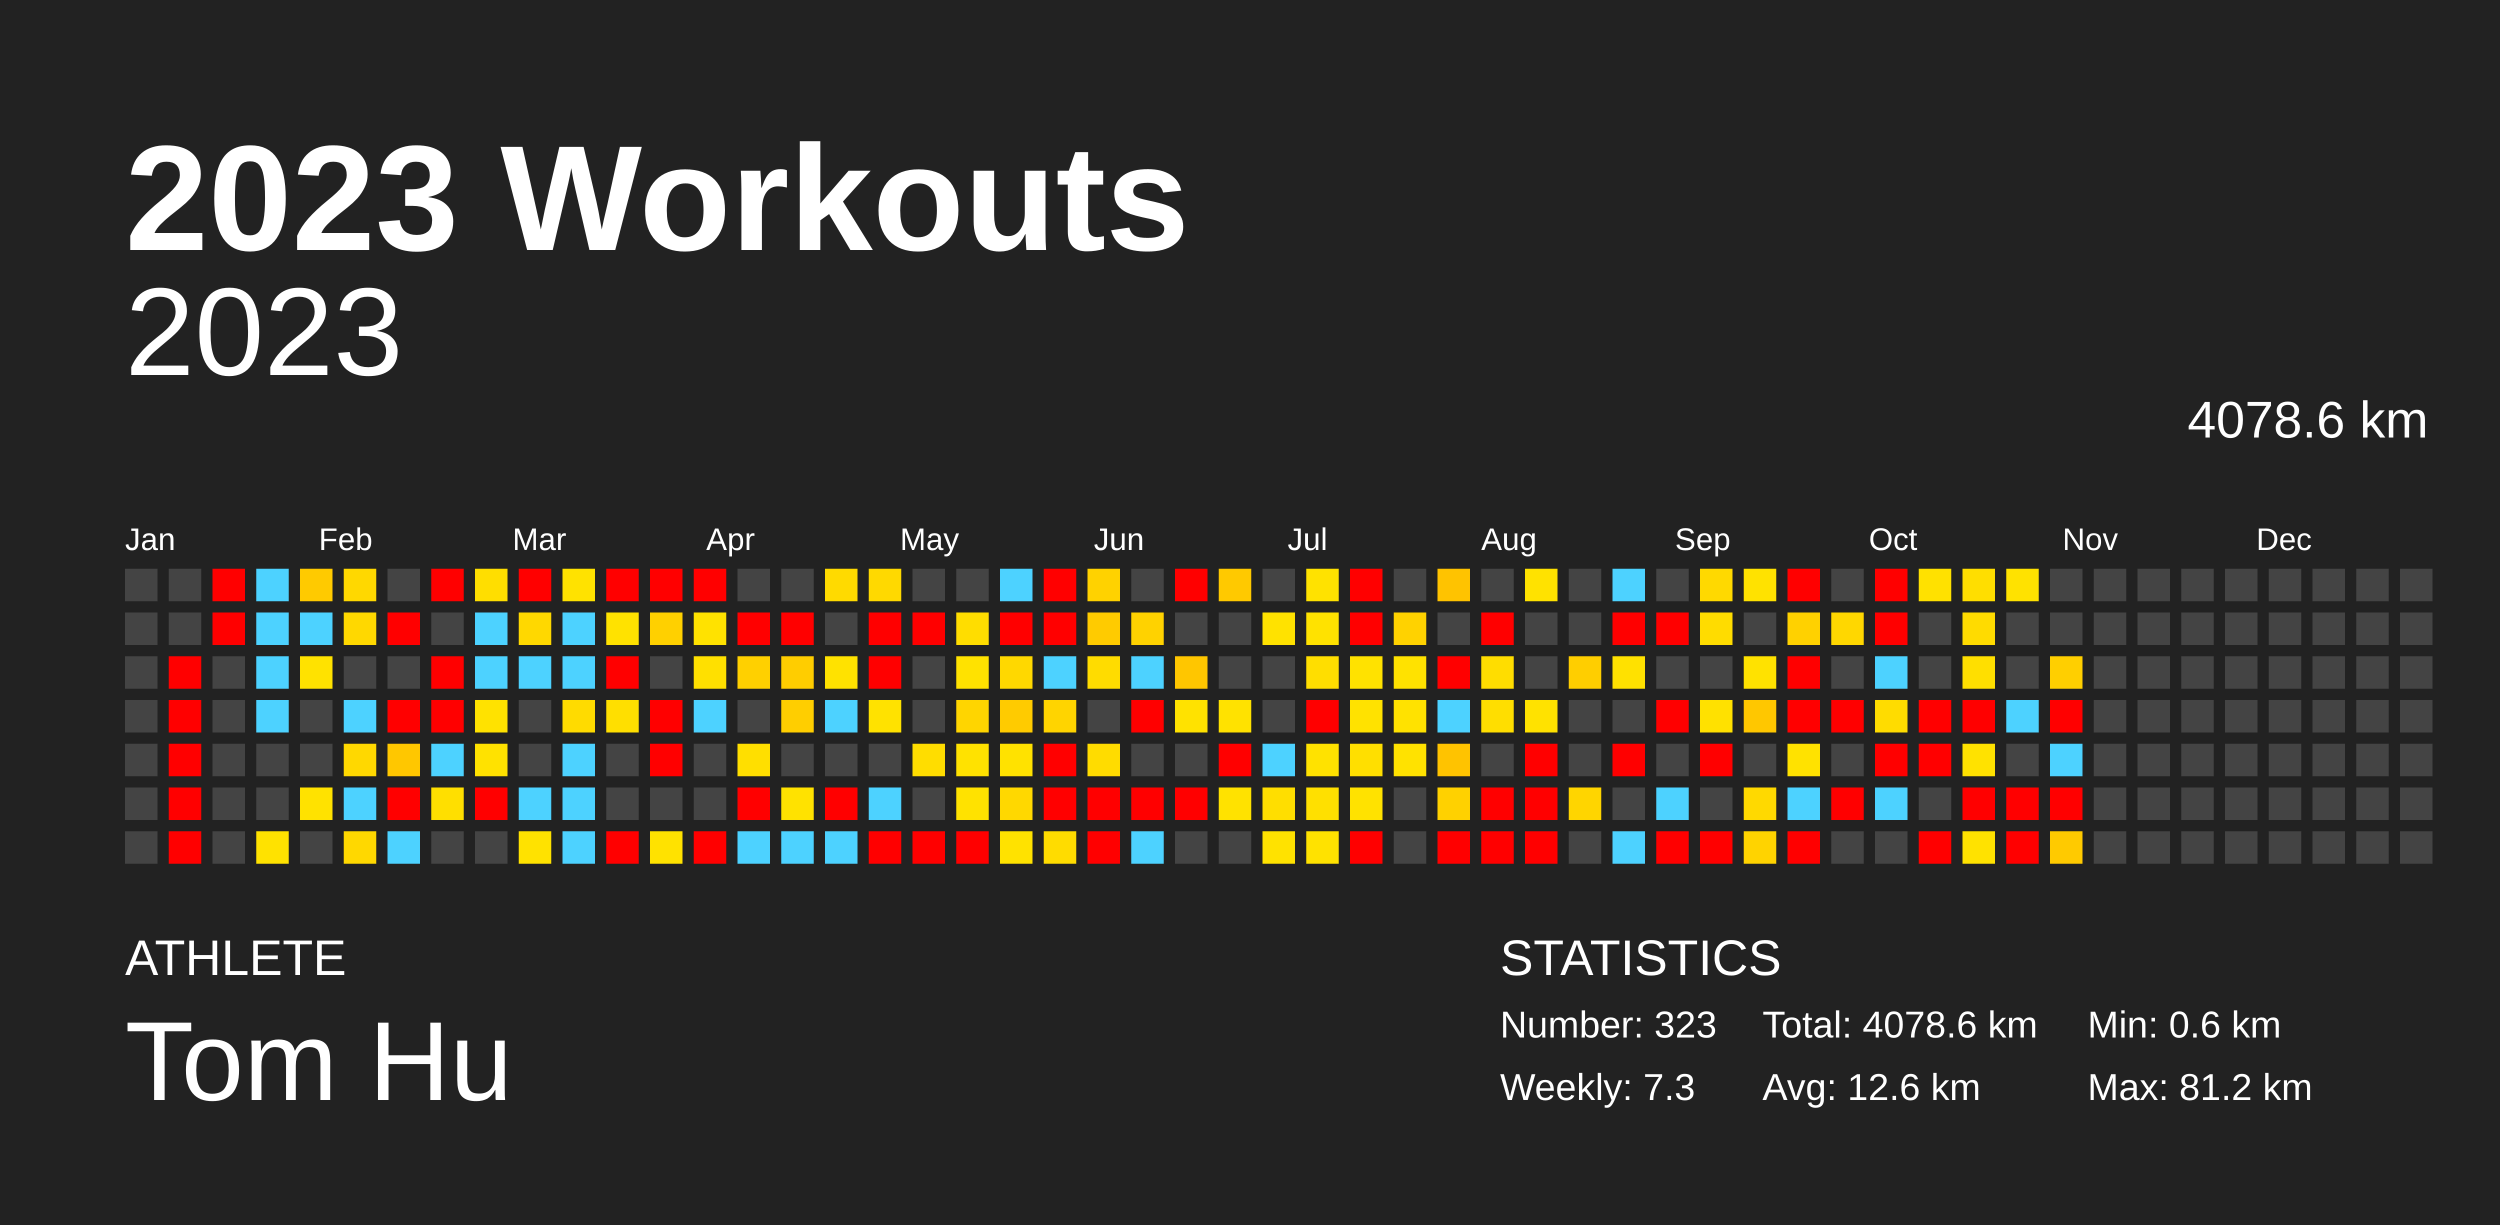
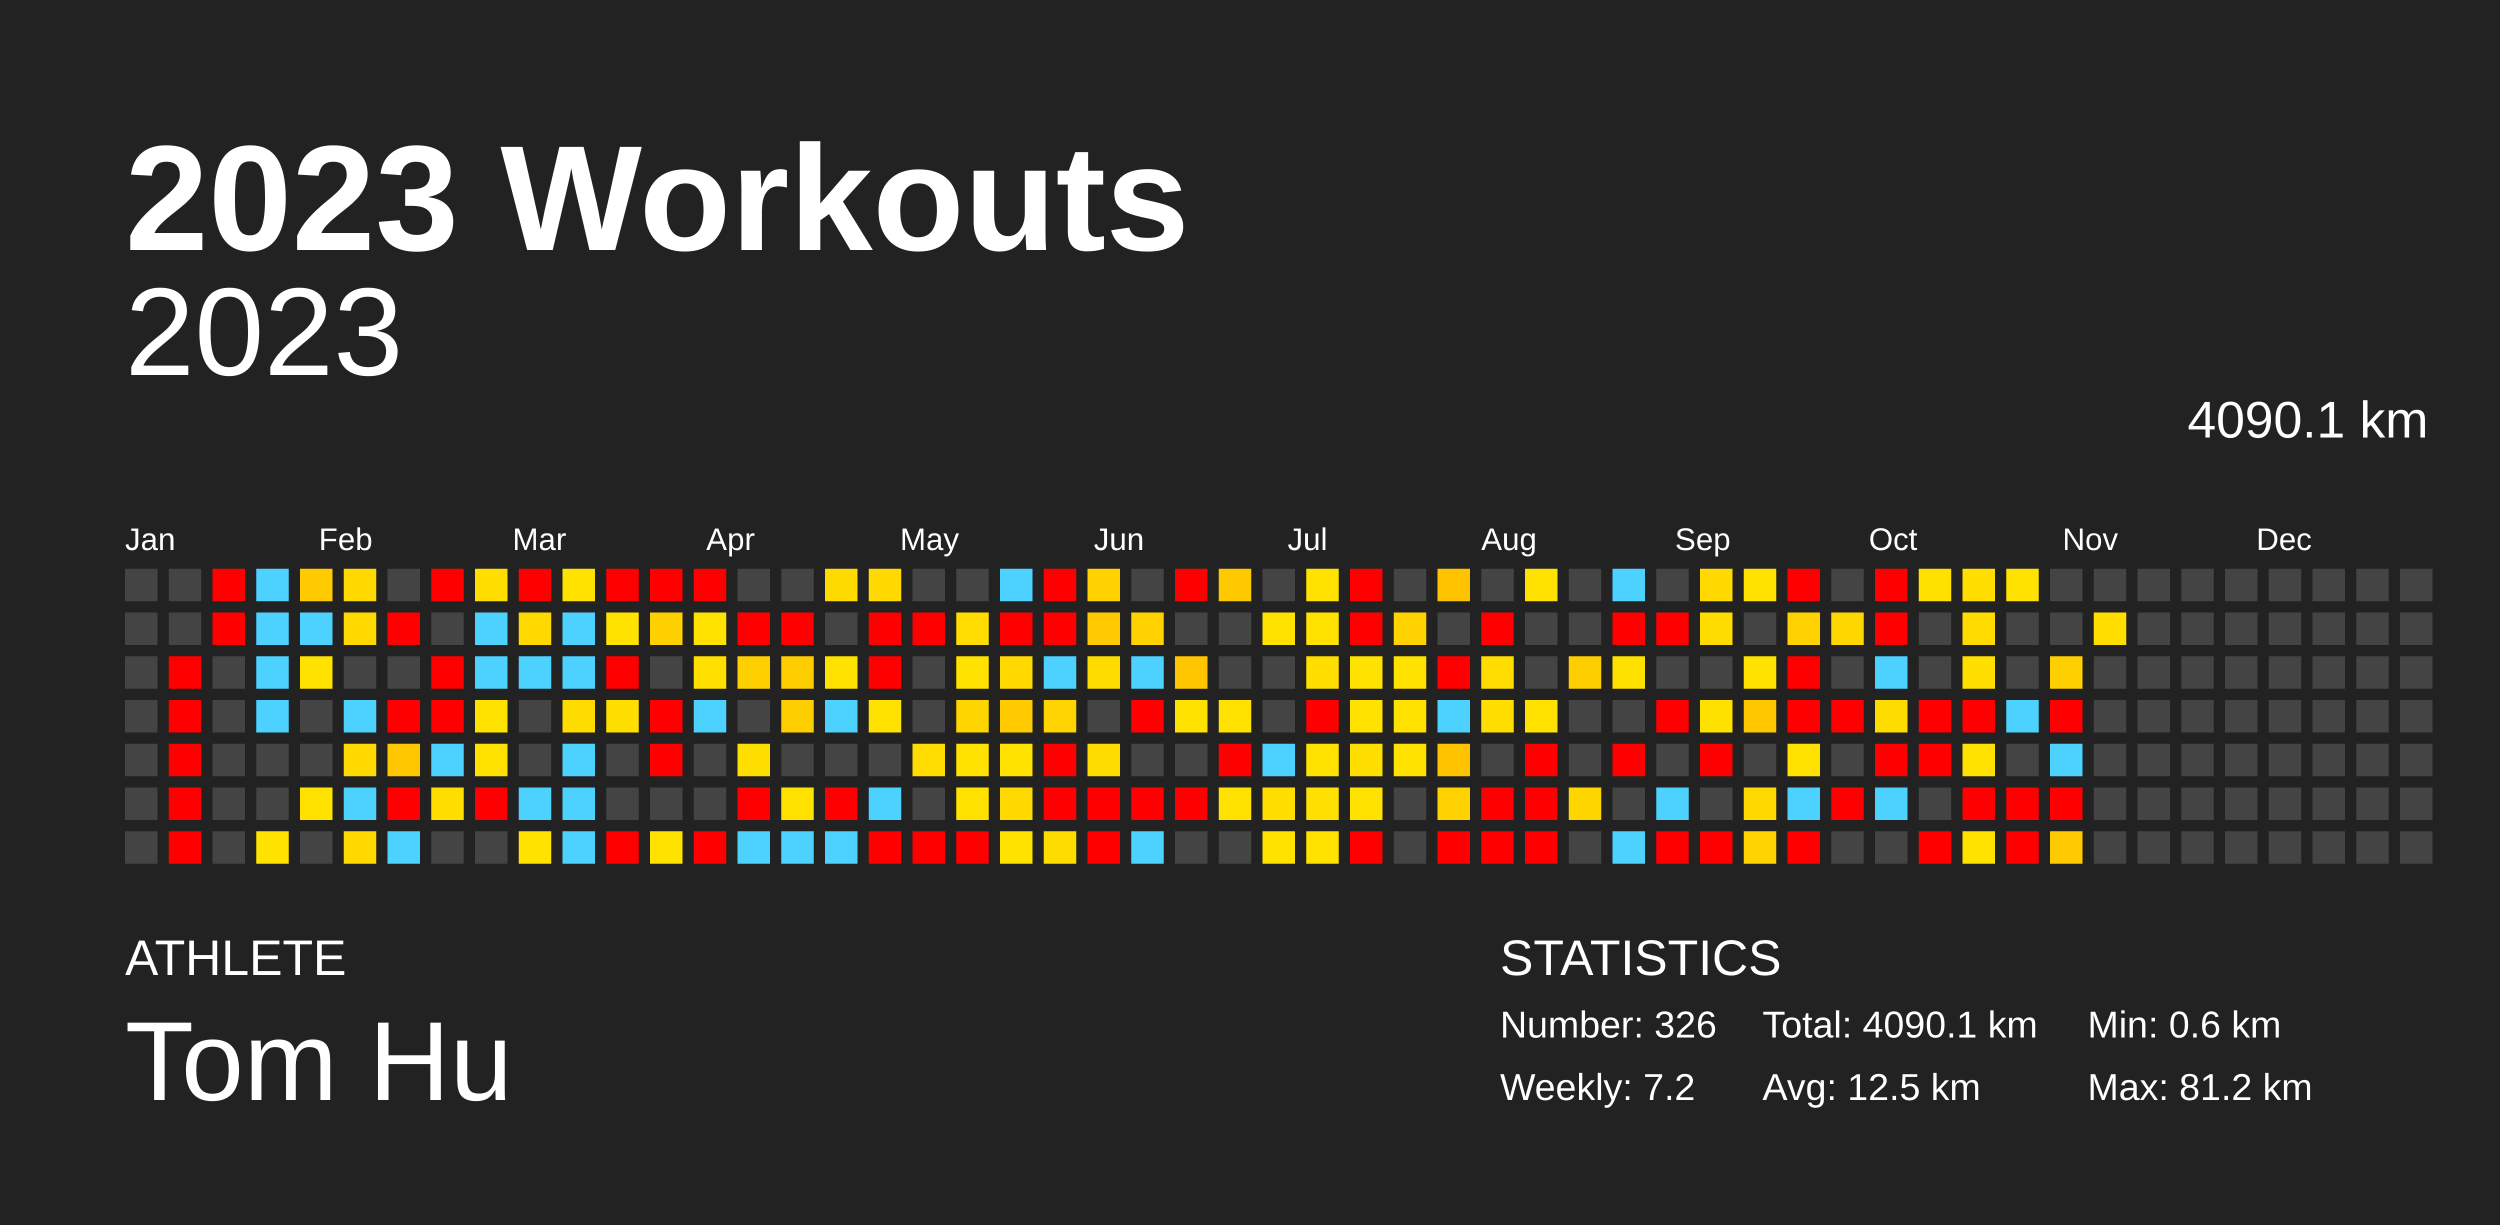
<svg xmlns="http://www.w3.org/2000/svg" baseProfile="full" height="98mm" version="1.1" viewBox="0,0,200,98" width="200mm">
  <defs />
  <rect fill="#222222" height="98" width="200" x="0" y="0" />
  <text fill="#FFFFFF" style="font-size:12px; font-family:Arial; font-weight:bold;" x="10" y="20">2023 Workouts</text>
  <text fill="#FFFFFF" style="font-size:4px; font-family:Arial" x="10" y="78">ATHLETE</text>
  <text fill="#FFFFFF" style="font-size:9px; font-family:Arial" x="10" y="88">Tom Hu</text>
  <text fill="#FFFFFF" style="font-size:4px; font-family:Arial" x="120" y="78">STATISTICS</text>
-   <text fill="#FFFFFF" style="font-size:3px; font-family:Arial" x="120" y="83">Number: 323</text>
-   <text fill="#FFFFFF" style="font-size:3px; font-family:Arial" x="120" y="88">Weekly: 7.3</text>
-   <text fill="#FFFFFF" style="font-size:3px; font-family:Arial" x="141" y="83">Total: 4078.6 km</text>
-   <text fill="#FFFFFF" style="font-size:3px; font-family:Arial" x="141" y="88">Avg: 12.6 km</text>
+   <text fill="#FFFFFF" style="font-size:3px; font-family:Arial" x="120" y="83">Number: 326</text>
+   <text fill="#FFFFFF" style="font-size:3px; font-family:Arial" x="120" y="88">Weekly: 7.2</text>
+   <text fill="#FFFFFF" style="font-size:3px; font-family:Arial" x="141" y="83">Total: 4090.1 km</text>
+   <text fill="#FFFFFF" style="font-size:3px; font-family:Arial" x="141" y="88">Avg: 12.5 km</text>
  <text fill="#FFFFFF" style="font-size:3px; font-family:Arial" x="167" y="83">Min: 0.6 km</text>
  <text fill="#FFFFFF" style="font-size:3px; font-family:Arial" x="167" y="88">Max: 81.2 km</text>
  <text alignment-baseline="hanging" fill="#FFFFFF" style="font-size:10.0px; font-family:Arial;" x="10" y="30">2023</text>
-   <text alignment-baseline="hanging" fill="#FFFFFF" style="font-size:4.125px; font-family:Arial;" x="175" y="35">4078.6 km</text>
+   <text alignment-baseline="hanging" fill="#FFFFFF" style="font-size:4.125px; font-family:Arial;" x="175" y="35">4090.1 km</text>
  <text fill="#FFFFFF" style="font-size:2.5px; font-family:Arial" x="10.0" y="44">Jan</text>
  <text fill="#FFFFFF" style="font-size:2.5px; font-family:Arial" x="25.5" y="44">Feb</text>
  <text fill="#FFFFFF" style="font-size:2.5px; font-family:Arial" x="41.0" y="44">Mar</text>
  <text fill="#FFFFFF" style="font-size:2.5px; font-family:Arial" x="56.5" y="44">Apr</text>
  <text fill="#FFFFFF" style="font-size:2.5px; font-family:Arial" x="72.0" y="44">May</text>
  <text fill="#FFFFFF" style="font-size:2.5px; font-family:Arial" x="87.5" y="44">Jun</text>
  <text fill="#FFFFFF" style="font-size:2.5px; font-family:Arial" x="103.0" y="44">Jul</text>
  <text fill="#FFFFFF" style="font-size:2.5px; font-family:Arial" x="118.5" y="44">Aug</text>
  <text fill="#FFFFFF" style="font-size:2.5px; font-family:Arial" x="134.0" y="44">Sep</text>
  <text fill="#FFFFFF" style="font-size:2.5px; font-family:Arial" x="149.5" y="44">Oct</text>
  <text fill="#FFFFFF" style="font-size:2.5px; font-family:Arial" x="165.0" y="44">Nov</text>
  <text fill="#FFFFFF" style="font-size:2.5px; font-family:Arial" x="180.5" y="44">Dec</text>
  <rect fill="#444444" height="2.6" width="2.6" x="10.0" y="45.5" />
  <rect fill="#444444" height="2.6" width="2.6" x="10.0" y="49.0" />
  <rect fill="#444444" height="2.6" width="2.6" x="10.0" y="52.5" />
  <rect fill="#444444" height="2.6" width="2.6" x="10.0" y="56.0" />
  <rect fill="#444444" height="2.6" width="2.6" x="10.0" y="59.5" />
  <rect fill="#444444" height="2.6" width="2.6" x="10.0" y="63.0" />
  <rect fill="#444444" height="2.6" width="2.6" x="10.0" y="66.5" />
  <rect fill="#444444" height="2.6" width="2.6" x="13.5" y="45.5" />
  <rect fill="#444444" height="2.6" width="2.6" x="13.5" y="49.0" />
  <rect fill="red" height="2.6" width="2.6" x="13.5" y="52.5" />
  <rect fill="red" height="2.6" width="2.6" x="13.5" y="56.0" />
  <rect fill="red" height="2.6" width="2.6" x="13.5" y="59.5" />
  <rect fill="red" height="2.6" width="2.6" x="13.5" y="63.0" />
  <rect fill="red" height="2.6" width="2.6" x="13.5" y="66.5" />
  <rect fill="red" height="2.6" width="2.6" x="17.0" y="45.5" />
  <rect fill="red" height="2.6" width="2.6" x="17.0" y="49.0" />
  <rect fill="#444444" height="2.6" width="2.6" x="17.0" y="52.5" />
  <rect fill="#444444" height="2.6" width="2.6" x="17.0" y="56.0" />
  <rect fill="#444444" height="2.6" width="2.6" x="17.0" y="59.5" />
  <rect fill="#444444" height="2.6" width="2.6" x="17.0" y="63.0" />
  <rect fill="#444444" height="2.6" width="2.6" x="17.0" y="66.5" />
  <rect fill="#4dd2ff" height="2.6" width="2.6" x="20.5" y="45.5" />
  <rect fill="#4dd2ff" height="2.6" width="2.6" x="20.5" y="49.0" />
  <rect fill="#4dd2ff" height="2.6" width="2.6" x="20.5" y="52.5" />
  <rect fill="#4dd2ff" height="2.6" width="2.6" x="20.5" y="56.0" />
  <rect fill="#444444" height="2.6" width="2.6" x="20.5" y="59.5" />
  <rect fill="#444444" height="2.6" width="2.6" x="20.5" y="63.0" />
  <rect fill="#ffe200" height="2.6" width="2.6" x="20.5" y="66.5" />
  <rect fill="#ffca00" height="2.6" width="2.6" x="24.0" y="45.5" />
  <rect fill="#4dd2ff" height="2.6" width="2.6" x="24.0" y="49.0" />
  <rect fill="#ffe200" height="2.6" width="2.6" x="24.0" y="52.5" />
  <rect fill="#444444" height="2.6" width="2.6" x="24.0" y="56.0" />
  <rect fill="#444444" height="2.6" width="2.6" x="24.0" y="59.5" />
  <rect fill="#ffe200" height="2.6" width="2.6" x="24.0" y="63.0" />
  <rect fill="#444444" height="2.6" width="2.6" x="24.0" y="66.5" />
  <rect fill="#ffd800" height="2.6" width="2.6" x="27.5" y="45.5" />
  <rect fill="#ffd800" height="2.6" width="2.6" x="27.5" y="49.0" />
  <rect fill="#444444" height="2.6" width="2.6" x="27.5" y="52.5" />
  <rect fill="#4dd2ff" height="2.6" width="2.6" x="27.5" y="56.0" />
  <rect fill="#ffd800" height="2.6" width="2.6" x="27.5" y="59.5" />
  <rect fill="#4dd2ff" height="2.6" width="2.6" x="27.5" y="63.0" />
  <rect fill="#ffd800" height="2.6" width="2.6" x="27.5" y="66.5" />
  <rect fill="#444444" height="2.6" width="2.6" x="31.0" y="45.5" />
  <rect fill="red" height="2.6" width="2.6" x="31.0" y="49.0" />
  <rect fill="#444444" height="2.6" width="2.6" x="31.0" y="52.5" />
  <rect fill="red" height="2.6" width="2.6" x="31.0" y="56.0" />
  <rect fill="#ffc700" height="2.6" width="2.6" x="31.0" y="59.5" />
  <rect fill="red" height="2.6" width="2.6" x="31.0" y="63.0" />
  <rect fill="#4dd2ff" height="2.6" width="2.6" x="31.0" y="66.5" />
  <rect fill="red" height="2.6" width="2.6" x="34.5" y="45.5" />
  <rect fill="#444444" height="2.6" width="2.6" x="34.5" y="49.0" />
  <rect fill="red" height="2.6" width="2.6" x="34.5" y="52.5" />
  <rect fill="red" height="2.6" width="2.6" x="34.5" y="56.0" />
  <rect fill="#4dd2ff" height="2.6" width="2.6" x="34.5" y="59.5" />
  <rect fill="#ffdf00" height="2.6" width="2.6" x="34.5" y="63.0" />
  <rect fill="#444444" height="2.6" width="2.6" x="34.5" y="66.5" />
  <rect fill="#ffde00" height="2.6" width="2.6" x="38.0" y="45.5" />
  <rect fill="#4dd2ff" height="2.6" width="2.6" x="38.0" y="49.0" />
  <rect fill="#4dd2ff" height="2.6" width="2.6" x="38.0" y="52.5" />
  <rect fill="#ffe200" height="2.6" width="2.6" x="38.0" y="56.0" />
  <rect fill="#ffe200" height="2.6" width="2.6" x="38.0" y="59.5" />
  <rect fill="red" height="2.6" width="2.6" x="38.0" y="63.0" />
  <rect fill="#444444" height="2.6" width="2.6" x="38.0" y="66.5" />
  <rect fill="red" height="2.6" width="2.6" x="41.5" y="45.5" />
  <rect fill="#ffd800" height="2.6" width="2.6" x="41.5" y="49.0" />
  <rect fill="#4dd2ff" height="2.6" width="2.6" x="41.5" y="52.5" />
  <rect fill="#444444" height="2.6" width="2.6" x="41.5" y="56.0" />
  <rect fill="#444444" height="2.6" width="2.6" x="41.5" y="59.5" />
  <rect fill="#4dd2ff" height="2.6" width="2.6" x="41.5" y="63.0" />
  <rect fill="#ffe200" height="2.6" width="2.6" x="41.5" y="66.5" />
  <rect fill="#ffe200" height="2.6" width="2.6" x="45.0" y="45.5" />
  <rect fill="#4dd2ff" height="2.6" width="2.6" x="45.0" y="49.0" />
  <rect fill="#4dd2ff" height="2.6" width="2.6" x="45.0" y="52.5" />
  <rect fill="#ffdb00" height="2.6" width="2.6" x="45.0" y="56.0" />
  <rect fill="#4dd2ff" height="2.6" width="2.6" x="45.0" y="59.5" />
  <rect fill="#4dd2ff" height="2.6" width="2.6" x="45.0" y="63.0" />
  <rect fill="#4dd2ff" height="2.6" width="2.6" x="45.0" y="66.5" />
  <rect fill="red" height="2.6" width="2.6" x="48.5" y="45.5" />
  <rect fill="#ffe200" height="2.6" width="2.6" x="48.5" y="49.0" />
  <rect fill="red" height="2.6" width="2.6" x="48.5" y="52.5" />
  <rect fill="#ffdf00" height="2.6" width="2.6" x="48.5" y="56.0" />
  <rect fill="#444444" height="2.6" width="2.6" x="48.5" y="59.5" />
  <rect fill="#444444" height="2.6" width="2.6" x="48.5" y="63.0" />
  <rect fill="red" height="2.6" width="2.6" x="48.5" y="66.5" />
  <rect fill="red" height="2.6" width="2.6" x="52.0" y="45.5" />
  <rect fill="#ffd000" height="2.6" width="2.6" x="52.0" y="49.0" />
  <rect fill="#444444" height="2.6" width="2.6" x="52.0" y="52.5" />
  <rect fill="red" height="2.6" width="2.6" x="52.0" y="56.0" />
  <rect fill="red" height="2.6" width="2.6" x="52.0" y="59.5" />
  <rect fill="#444444" height="2.6" width="2.6" x="52.0" y="63.0" />
  <rect fill="#ffe200" height="2.6" width="2.6" x="52.0" y="66.5" />
  <rect fill="red" height="2.6" width="2.6" x="55.5" y="45.5" />
  <rect fill="#ffe200" height="2.6" width="2.6" x="55.5" y="49.0" />
  <rect fill="#ffe000" height="2.6" width="2.6" x="55.5" y="52.5" />
  <rect fill="#4dd2ff" height="2.6" width="2.6" x="55.5" y="56.0" />
  <rect fill="#444444" height="2.6" width="2.6" x="55.5" y="59.5" />
  <rect fill="#444444" height="2.6" width="2.6" x="55.5" y="63.0" />
  <rect fill="red" height="2.6" width="2.6" x="55.5" y="66.5" />
  <rect fill="#444444" height="2.6" width="2.6" x="59.0" y="45.5" />
  <rect fill="red" height="2.6" width="2.6" x="59.0" y="49.0" />
  <rect fill="#ffd000" height="2.6" width="2.6" x="59.0" y="52.5" />
  <rect fill="#444444" height="2.6" width="2.6" x="59.0" y="56.0" />
  <rect fill="#ffdf00" height="2.6" width="2.6" x="59.0" y="59.5" />
  <rect fill="red" height="2.6" width="2.6" x="59.0" y="63.0" />
  <rect fill="#4dd2ff" height="2.6" width="2.6" x="59.0" y="66.5" />
  <rect fill="#444444" height="2.6" width="2.6" x="62.5" y="45.5" />
  <rect fill="red" height="2.6" width="2.6" x="62.5" y="49.0" />
  <rect fill="#ffcd00" height="2.6" width="2.6" x="62.5" y="52.5" />
  <rect fill="#ffce00" height="2.6" width="2.6" x="62.5" y="56.0" />
  <rect fill="#444444" height="2.6" width="2.6" x="62.5" y="59.5" />
  <rect fill="#ffe200" height="2.6" width="2.6" x="62.5" y="63.0" />
  <rect fill="#4dd2ff" height="2.6" width="2.6" x="62.5" y="66.5" />
  <rect fill="#ffda00" height="2.6" width="2.6" x="66.0" y="45.5" />
  <rect fill="#444444" height="2.6" width="2.6" x="66.0" y="49.0" />
  <rect fill="#ffe200" height="2.6" width="2.6" x="66.0" y="52.5" />
  <rect fill="#4dd2ff" height="2.6" width="2.6" x="66.0" y="56.0" />
  <rect fill="#444444" height="2.6" width="2.6" x="66.0" y="59.5" />
  <rect fill="red" height="2.6" width="2.6" x="66.0" y="63.0" />
  <rect fill="#4dd2ff" height="2.6" width="2.6" x="66.0" y="66.5" />
  <rect fill="#ffd900" height="2.6" width="2.6" x="69.5" y="45.5" />
  <rect fill="red" height="2.6" width="2.6" x="69.5" y="49.0" />
  <rect fill="red" height="2.6" width="2.6" x="69.5" y="52.5" />
  <rect fill="#ffe200" height="2.6" width="2.6" x="69.5" y="56.0" />
  <rect fill="#444444" height="2.6" width="2.6" x="69.5" y="59.5" />
  <rect fill="#4dd2ff" height="2.6" width="2.6" x="69.5" y="63.0" />
  <rect fill="red" height="2.6" width="2.6" x="69.5" y="66.5" />
  <rect fill="#444444" height="2.6" width="2.6" x="73.0" y="45.5" />
  <rect fill="red" height="2.6" width="2.6" x="73.0" y="49.0" />
  <rect fill="#444444" height="2.6" width="2.6" x="73.0" y="52.5" />
  <rect fill="#444444" height="2.6" width="2.6" x="73.0" y="56.0" />
  <rect fill="#ffdd00" height="2.6" width="2.6" x="73.0" y="59.5" />
  <rect fill="#444444" height="2.6" width="2.6" x="73.0" y="63.0" />
  <rect fill="red" height="2.6" width="2.6" x="73.0" y="66.5" />
  <rect fill="#444444" height="2.6" width="2.6" x="76.5" y="45.5" />
  <rect fill="#ffdd00" height="2.6" width="2.6" x="76.5" y="49.0" />
  <rect fill="#ffe200" height="2.6" width="2.6" x="76.5" y="52.5" />
  <rect fill="#ffd500" height="2.6" width="2.6" x="76.5" y="56.0" />
  <rect fill="#ffe200" height="2.6" width="2.6" x="76.5" y="59.5" />
  <rect fill="#ffe200" height="2.6" width="2.6" x="76.5" y="63.0" />
  <rect fill="red" height="2.6" width="2.6" x="76.5" y="66.5" />
  <rect fill="#4dd2ff" height="2.6" width="2.6" x="80.0" y="45.5" />
  <rect fill="red" height="2.6" width="2.6" x="80.0" y="49.0" />
  <rect fill="#ffd800" height="2.6" width="2.6" x="80.0" y="52.5" />
  <rect fill="#ffcb00" height="2.6" width="2.6" x="80.0" y="56.0" />
  <rect fill="#ffe200" height="2.6" width="2.6" x="80.0" y="59.5" />
  <rect fill="#ffd800" height="2.6" width="2.6" x="80.0" y="63.0" />
  <rect fill="#ffe200" height="2.6" width="2.6" x="80.0" y="66.5" />
  <rect fill="red" height="2.6" width="2.6" x="83.5" y="45.5" />
  <rect fill="red" height="2.6" width="2.6" x="83.5" y="49.0" />
  <rect fill="#4dd2ff" height="2.6" width="2.6" x="83.5" y="52.5" />
  <rect fill="#ffd400" height="2.6" width="2.6" x="83.5" y="56.0" />
  <rect fill="red" height="2.6" width="2.6" x="83.5" y="59.5" />
  <rect fill="red" height="2.6" width="2.6" x="83.5" y="63.0" />
  <rect fill="#ffdc00" height="2.6" width="2.6" x="83.5" y="66.5" />
  <rect fill="#ffd200" height="2.6" width="2.6" x="87.0" y="45.5" />
  <rect fill="#ffcb00" height="2.6" width="2.6" x="87.0" y="49.0" />
  <rect fill="#ffdc00" height="2.6" width="2.6" x="87.0" y="52.5" />
  <rect fill="#444444" height="2.6" width="2.6" x="87.0" y="56.0" />
  <rect fill="#ffdc00" height="2.6" width="2.6" x="87.0" y="59.5" />
  <rect fill="red" height="2.6" width="2.6" x="87.0" y="63.0" />
  <rect fill="red" height="2.6" width="2.6" x="87.0" y="66.5" />
  <rect fill="#444444" height="2.6" width="2.6" x="90.5" y="45.5" />
  <rect fill="#ffd200" height="2.6" width="2.6" x="90.5" y="49.0" />
  <rect fill="#4dd2ff" height="2.6" width="2.6" x="90.5" y="52.5" />
  <rect fill="red" height="2.6" width="2.6" x="90.5" y="56.0" />
  <rect fill="#444444" height="2.6" width="2.6" x="90.5" y="59.5" />
  <rect fill="red" height="2.6" width="2.6" x="90.5" y="63.0" />
  <rect fill="#4dd2ff" height="2.6" width="2.6" x="90.5" y="66.5" />
  <rect fill="red" height="2.6" width="2.6" x="94.0" y="45.5" />
  <rect fill="#444444" height="2.6" width="2.6" x="94.0" y="49.0" />
  <rect fill="#ffc600" height="2.6" width="2.6" x="94.0" y="52.5" />
  <rect fill="#ffe200" height="2.6" width="2.6" x="94.0" y="56.0" />
  <rect fill="#444444" height="2.6" width="2.6" x="94.0" y="59.5" />
  <rect fill="red" height="2.6" width="2.6" x="94.0" y="63.0" />
  <rect fill="#444444" height="2.6" width="2.6" x="94.0" y="66.5" />
  <rect fill="#ffc900" height="2.6" width="2.6" x="97.5" y="45.5" />
  <rect fill="#444444" height="2.6" width="2.6" x="97.5" y="49.0" />
  <rect fill="#444444" height="2.6" width="2.6" x="97.5" y="52.5" />
  <rect fill="#ffe200" height="2.6" width="2.6" x="97.5" y="56.0" />
  <rect fill="red" height="2.6" width="2.6" x="97.5" y="59.5" />
  <rect fill="#ffe200" height="2.6" width="2.6" x="97.5" y="63.0" />
  <rect fill="#444444" height="2.6" width="2.6" x="97.5" y="66.5" />
  <rect fill="#444444" height="2.6" width="2.6" x="101.0" y="45.5" />
  <rect fill="#ffe200" height="2.6" width="2.6" x="101.0" y="49.0" />
  <rect fill="#444444" height="2.6" width="2.6" x="101.0" y="52.5" />
  <rect fill="#444444" height="2.6" width="2.6" x="101.0" y="56.0" />
  <rect fill="#4dd2ff" height="2.6" width="2.6" x="101.0" y="59.5" />
  <rect fill="#ffde00" height="2.6" width="2.6" x="101.0" y="63.0" />
  <rect fill="#ffe200" height="2.6" width="2.6" x="101.0" y="66.5" />
  <rect fill="#ffe200" height="2.6" width="2.6" x="104.5" y="45.5" />
  <rect fill="#ffe200" height="2.6" width="2.6" x="104.5" y="49.0" />
  <rect fill="#ffde00" height="2.6" width="2.6" x="104.5" y="52.5" />
  <rect fill="red" height="2.6" width="2.6" x="104.5" y="56.0" />
  <rect fill="#ffe200" height="2.6" width="2.6" x="104.5" y="59.5" />
  <rect fill="#ffe000" height="2.6" width="2.6" x="104.5" y="63.0" />
  <rect fill="#ffe200" height="2.6" width="2.6" x="104.5" y="66.5" />
  <rect fill="red" height="2.6" width="2.6" x="108.0" y="45.5" />
  <rect fill="red" height="2.6" width="2.6" x="108.0" y="49.0" />
  <rect fill="#ffe200" height="2.6" width="2.6" x="108.0" y="52.5" />
  <rect fill="#ffe200" height="2.6" width="2.6" x="108.0" y="56.0" />
  <rect fill="#ffdf00" height="2.6" width="2.6" x="108.0" y="59.5" />
  <rect fill="#ffe200" height="2.6" width="2.6" x="108.0" y="63.0" />
  <rect fill="red" height="2.6" width="2.6" x="108.0" y="66.5" />
  <rect fill="#444444" height="2.6" width="2.6" x="111.5" y="45.5" />
  <rect fill="#ffd200" height="2.6" width="2.6" x="111.5" y="49.0" />
  <rect fill="#ffe200" height="2.6" width="2.6" x="111.5" y="52.5" />
  <rect fill="#ffe200" height="2.6" width="2.6" x="111.5" y="56.0" />
  <rect fill="#ffe200" height="2.6" width="2.6" x="111.5" y="59.5" />
  <rect fill="#444444" height="2.6" width="2.6" x="111.5" y="63.0" />
  <rect fill="#444444" height="2.6" width="2.6" x="111.5" y="66.5" />
  <rect fill="#ffc300" height="2.6" width="2.6" x="115.0" y="45.5" />
  <rect fill="#444444" height="2.6" width="2.6" x="115.0" y="49.0" />
  <rect fill="red" height="2.6" width="2.6" x="115.0" y="52.5" />
  <rect fill="#4dd2ff" height="2.6" width="2.6" x="115.0" y="56.0" />
  <rect fill="#ffc300" height="2.6" width="2.6" x="115.0" y="59.5" />
  <rect fill="#ffd100" height="2.6" width="2.6" x="115.0" y="63.0" />
  <rect fill="red" height="2.6" width="2.6" x="115.0" y="66.5" />
  <rect fill="#444444" height="2.6" width="2.6" x="118.5" y="45.5" />
  <rect fill="red" height="2.6" width="2.6" x="118.5" y="49.0" />
  <rect fill="#ffdd00" height="2.6" width="2.6" x="118.5" y="52.5" />
  <rect fill="#ffde00" height="2.6" width="2.6" x="118.5" y="56.0" />
  <rect fill="#444444" height="2.6" width="2.6" x="118.5" y="59.5" />
  <rect fill="red" height="2.6" width="2.6" x="118.5" y="63.0" />
  <rect fill="red" height="2.6" width="2.6" x="118.5" y="66.5" />
  <rect fill="#ffe200" height="2.6" width="2.6" x="122.0" y="45.5" />
  <rect fill="#444444" height="2.6" width="2.6" x="122.0" y="49.0" />
  <rect fill="#444444" height="2.6" width="2.6" x="122.0" y="52.5" />
  <rect fill="#ffe200" height="2.6" width="2.6" x="122.0" y="56.0" />
  <rect fill="red" height="2.6" width="2.6" x="122.0" y="59.5" />
  <rect fill="red" height="2.6" width="2.6" x="122.0" y="63.0" />
  <rect fill="red" height="2.6" width="2.6" x="122.0" y="66.5" />
  <rect fill="#444444" height="2.6" width="2.6" x="125.5" y="45.5" />
  <rect fill="#444444" height="2.6" width="2.6" x="125.5" y="49.0" />
  <rect fill="#ffce00" height="2.6" width="2.6" x="125.5" y="52.5" />
  <rect fill="#444444" height="2.6" width="2.6" x="125.5" y="56.0" />
  <rect fill="#444444" height="2.6" width="2.6" x="125.5" y="59.5" />
  <rect fill="#ffd500" height="2.6" width="2.6" x="125.5" y="63.0" />
  <rect fill="#444444" height="2.6" width="2.6" x="125.5" y="66.5" />
  <rect fill="#4dd2ff" height="2.6" width="2.6" x="129.0" y="45.5" />
  <rect fill="red" height="2.6" width="2.6" x="129.0" y="49.0" />
  <rect fill="#ffe100" height="2.6" width="2.6" x="129.0" y="52.5" />
  <rect fill="#444444" height="2.6" width="2.6" x="129.0" y="56.0" />
  <rect fill="red" height="2.6" width="2.6" x="129.0" y="59.5" />
  <rect fill="#444444" height="2.6" width="2.6" x="129.0" y="63.0" />
  <rect fill="#4dd2ff" height="2.6" width="2.6" x="129.0" y="66.5" />
  <rect fill="#444444" height="2.6" width="2.6" x="132.5" y="45.5" />
  <rect fill="red" height="2.6" width="2.6" x="132.5" y="49.0" />
  <rect fill="#444444" height="2.6" width="2.6" x="132.5" y="52.5" />
  <rect fill="red" height="2.6" width="2.6" x="132.5" y="56.0" />
  <rect fill="#444444" height="2.6" width="2.6" x="132.5" y="59.5" />
  <rect fill="#4dd2ff" height="2.6" width="2.6" x="132.5" y="63.0" />
  <rect fill="red" height="2.6" width="2.6" x="132.5" y="66.5" />
  <rect fill="#ffd900" height="2.6" width="2.6" x="136.0" y="45.5" />
  <rect fill="#ffdc00" height="2.6" width="2.6" x="136.0" y="49.0" />
  <rect fill="#444444" height="2.6" width="2.6" x="136.0" y="52.5" />
  <rect fill="#ffe100" height="2.6" width="2.6" x="136.0" y="56.0" />
  <rect fill="red" height="2.6" width="2.6" x="136.0" y="59.5" />
  <rect fill="#444444" height="2.6" width="2.6" x="136.0" y="63.0" />
  <rect fill="red" height="2.6" width="2.6" x="136.0" y="66.5" />
  <rect fill="#ffe200" height="2.6" width="2.6" x="139.5" y="45.5" />
  <rect fill="#444444" height="2.6" width="2.6" x="139.5" y="49.0" />
  <rect fill="#ffe200" height="2.6" width="2.6" x="139.5" y="52.5" />
  <rect fill="#ffc700" height="2.6" width="2.6" x="139.5" y="56.0" />
  <rect fill="#444444" height="2.6" width="2.6" x="139.5" y="59.5" />
  <rect fill="#ffd900" height="2.6" width="2.6" x="139.5" y="63.0" />
  <rect fill="#ffd300" height="2.6" width="2.6" x="139.5" y="66.5" />
  <rect fill="red" height="2.6" width="2.6" x="143.0" y="45.5" />
  <rect fill="#ffd100" height="2.6" width="2.6" x="143.0" y="49.0" />
  <rect fill="red" height="2.6" width="2.6" x="143.0" y="52.5" />
  <rect fill="red" height="2.6" width="2.6" x="143.0" y="56.0" />
  <rect fill="#ffe200" height="2.6" width="2.6" x="143.0" y="59.5" />
  <rect fill="#4dd2ff" height="2.6" width="2.6" x="143.0" y="63.0" />
  <rect fill="red" height="2.6" width="2.6" x="143.0" y="66.5" />
  <rect fill="#444444" height="2.6" width="2.6" x="146.5" y="45.5" />
  <rect fill="#ffd700" height="2.6" width="2.6" x="146.5" y="49.0" />
  <rect fill="#444444" height="2.6" width="2.6" x="146.5" y="52.5" />
  <rect fill="red" height="2.6" width="2.6" x="146.5" y="56.0" />
  <rect fill="#444444" height="2.6" width="2.6" x="146.5" y="59.5" />
  <rect fill="red" height="2.6" width="2.6" x="146.5" y="63.0" />
  <rect fill="#444444" height="2.6" width="2.6" x="146.5" y="66.5" />
  <rect fill="red" height="2.6" width="2.6" x="150.0" y="45.5" />
  <rect fill="red" height="2.6" width="2.6" x="150.0" y="49.0" />
  <rect fill="#4dd2ff" height="2.6" width="2.6" x="150.0" y="52.5" />
  <rect fill="#ffdc00" height="2.6" width="2.6" x="150.0" y="56.0" />
  <rect fill="red" height="2.6" width="2.6" x="150.0" y="59.5" />
  <rect fill="#4dd2ff" height="2.6" width="2.6" x="150.0" y="63.0" />
  <rect fill="#444444" height="2.6" width="2.6" x="150.0" y="66.5" />
  <rect fill="#ffe100" height="2.6" width="2.6" x="153.5" y="45.5" />
  <rect fill="#444444" height="2.6" width="2.6" x="153.5" y="49.0" />
  <rect fill="#444444" height="2.6" width="2.6" x="153.5" y="52.5" />
  <rect fill="red" height="2.6" width="2.6" x="153.5" y="56.0" />
  <rect fill="red" height="2.6" width="2.6" x="153.5" y="59.5" />
  <rect fill="#444444" height="2.6" width="2.6" x="153.5" y="63.0" />
  <rect fill="red" height="2.6" width="2.6" x="153.5" y="66.5" />
  <rect fill="#ffde00" height="2.6" width="2.6" x="157.0" y="45.5" />
  <rect fill="#ffdb00" height="2.6" width="2.6" x="157.0" y="49.0" />
  <rect fill="#ffdf00" height="2.6" width="2.6" x="157.0" y="52.5" />
  <rect fill="red" height="2.6" width="2.6" x="157.0" y="56.0" />
  <rect fill="#ffe200" height="2.6" width="2.6" x="157.0" y="59.5" />
  <rect fill="red" height="2.6" width="2.6" x="157.0" y="63.0" />
  <rect fill="#ffe200" height="2.6" width="2.6" x="157.0" y="66.5" />
  <rect fill="#ffe200" height="2.6" width="2.6" x="160.5" y="45.5" />
  <rect fill="#444444" height="2.6" width="2.6" x="160.5" y="49.0" />
  <rect fill="#444444" height="2.6" width="2.6" x="160.5" y="52.5" />
  <rect fill="#4dd2ff" height="2.6" width="2.6" x="160.5" y="56.0" />
  <rect fill="#444444" height="2.6" width="2.6" x="160.5" y="59.5" />
  <rect fill="red" height="2.6" width="2.6" x="160.5" y="63.0" />
  <rect fill="red" height="2.6" width="2.6" x="160.5" y="66.5" />
  <rect fill="#444444" height="2.6" width="2.6" x="164.0" y="45.5" />
  <rect fill="#444444" height="2.6" width="2.6" x="164.0" y="49.0" />
  <rect fill="#ffcf00" height="2.6" width="2.6" x="164.0" y="52.5" />
  <rect fill="red" height="2.6" width="2.6" x="164.0" y="56.0" />
  <rect fill="#4dd2ff" height="2.6" width="2.6" x="164.0" y="59.5" />
  <rect fill="red" height="2.6" width="2.6" x="164.0" y="63.0" />
  <rect fill="#ffca00" height="2.6" width="2.6" x="164.0" y="66.5" />
  <rect fill="#444444" height="2.6" width="2.6" x="167.5" y="45.5" />
-   <rect fill="#444444" height="2.6" width="2.6" x="167.5" y="49.0" />
+   <rect fill="#ffde00" height="2.6" width="2.6" x="167.5" y="49.0" />
  <rect fill="#444444" height="2.6" width="2.6" x="167.5" y="52.5" />
  <rect fill="#444444" height="2.6" width="2.6" x="167.5" y="56.0" />
  <rect fill="#444444" height="2.6" width="2.6" x="167.5" y="59.5" />
  <rect fill="#444444" height="2.6" width="2.6" x="167.5" y="63.0" />
  <rect fill="#444444" height="2.6" width="2.6" x="167.5" y="66.5" />
  <rect fill="#444444" height="2.6" width="2.6" x="171.0" y="45.5" />
  <rect fill="#444444" height="2.6" width="2.6" x="171.0" y="49.0" />
  <rect fill="#444444" height="2.6" width="2.6" x="171.0" y="52.5" />
  <rect fill="#444444" height="2.6" width="2.6" x="171.0" y="56.0" />
  <rect fill="#444444" height="2.6" width="2.6" x="171.0" y="59.5" />
  <rect fill="#444444" height="2.6" width="2.6" x="171.0" y="63.0" />
  <rect fill="#444444" height="2.6" width="2.6" x="171.0" y="66.5" />
  <rect fill="#444444" height="2.6" width="2.6" x="174.5" y="45.5" />
  <rect fill="#444444" height="2.6" width="2.6" x="174.5" y="49.0" />
  <rect fill="#444444" height="2.6" width="2.6" x="174.5" y="52.5" />
  <rect fill="#444444" height="2.6" width="2.6" x="174.5" y="56.0" />
  <rect fill="#444444" height="2.6" width="2.6" x="174.5" y="59.5" />
  <rect fill="#444444" height="2.6" width="2.6" x="174.5" y="63.0" />
  <rect fill="#444444" height="2.6" width="2.6" x="174.5" y="66.5" />
  <rect fill="#444444" height="2.6" width="2.6" x="178.0" y="45.5" />
  <rect fill="#444444" height="2.6" width="2.6" x="178.0" y="49.0" />
  <rect fill="#444444" height="2.6" width="2.6" x="178.0" y="52.5" />
  <rect fill="#444444" height="2.6" width="2.6" x="178.0" y="56.0" />
  <rect fill="#444444" height="2.6" width="2.6" x="178.0" y="59.5" />
  <rect fill="#444444" height="2.6" width="2.6" x="178.0" y="63.0" />
  <rect fill="#444444" height="2.6" width="2.6" x="178.0" y="66.5" />
  <rect fill="#444444" height="2.6" width="2.6" x="181.5" y="45.5" />
  <rect fill="#444444" height="2.6" width="2.6" x="181.5" y="49.0" />
  <rect fill="#444444" height="2.6" width="2.6" x="181.5" y="52.5" />
  <rect fill="#444444" height="2.6" width="2.6" x="181.5" y="56.0" />
  <rect fill="#444444" height="2.6" width="2.6" x="181.5" y="59.5" />
  <rect fill="#444444" height="2.6" width="2.6" x="181.5" y="63.0" />
  <rect fill="#444444" height="2.6" width="2.6" x="181.5" y="66.5" />
  <rect fill="#444444" height="2.6" width="2.6" x="185.0" y="45.5" />
  <rect fill="#444444" height="2.6" width="2.6" x="185.0" y="49.0" />
  <rect fill="#444444" height="2.6" width="2.6" x="185.0" y="52.5" />
  <rect fill="#444444" height="2.6" width="2.6" x="185.0" y="56.0" />
  <rect fill="#444444" height="2.6" width="2.6" x="185.0" y="59.5" />
  <rect fill="#444444" height="2.6" width="2.6" x="185.0" y="63.0" />
  <rect fill="#444444" height="2.6" width="2.6" x="185.0" y="66.5" />
  <rect fill="#444444" height="2.6" width="2.6" x="188.5" y="45.5" />
  <rect fill="#444444" height="2.6" width="2.6" x="188.5" y="49.0" />
  <rect fill="#444444" height="2.6" width="2.6" x="188.5" y="52.5" />
  <rect fill="#444444" height="2.6" width="2.6" x="188.5" y="56.0" />
  <rect fill="#444444" height="2.6" width="2.6" x="188.5" y="59.5" />
  <rect fill="#444444" height="2.6" width="2.6" x="188.5" y="63.0" />
  <rect fill="#444444" height="2.6" width="2.6" x="188.5" y="66.5" />
  <rect fill="#444444" height="2.6" width="2.6" x="192.0" y="45.5" />
  <rect fill="#444444" height="2.6" width="2.6" x="192.0" y="49.0" />
  <rect fill="#444444" height="2.6" width="2.6" x="192.0" y="52.5" />
  <rect fill="#444444" height="2.6" width="2.6" x="192.0" y="56.0" />
  <rect fill="#444444" height="2.6" width="2.6" x="192.0" y="59.5" />
  <rect fill="#444444" height="2.6" width="2.6" x="192.0" y="63.0" />
  <rect fill="#444444" height="2.6" width="2.6" x="192.0" y="66.5" />
</svg>
